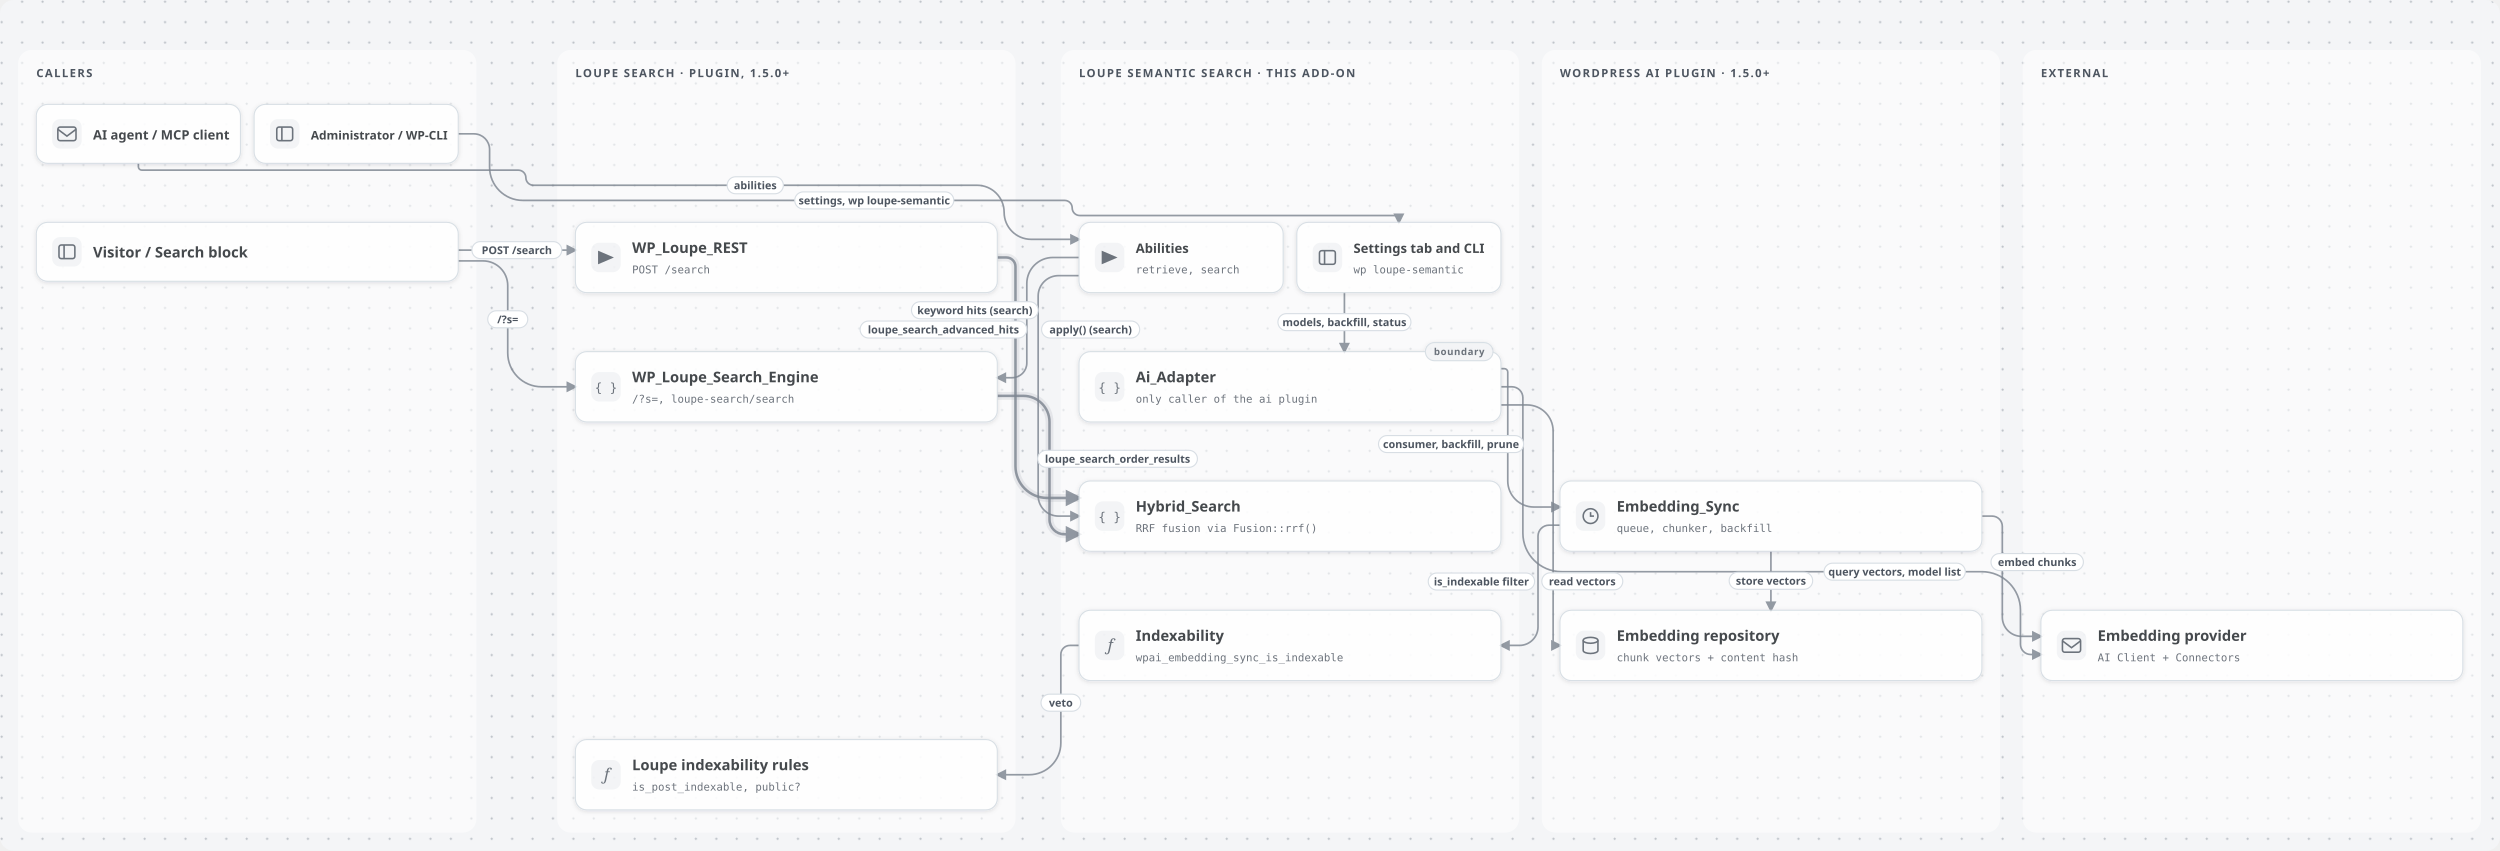
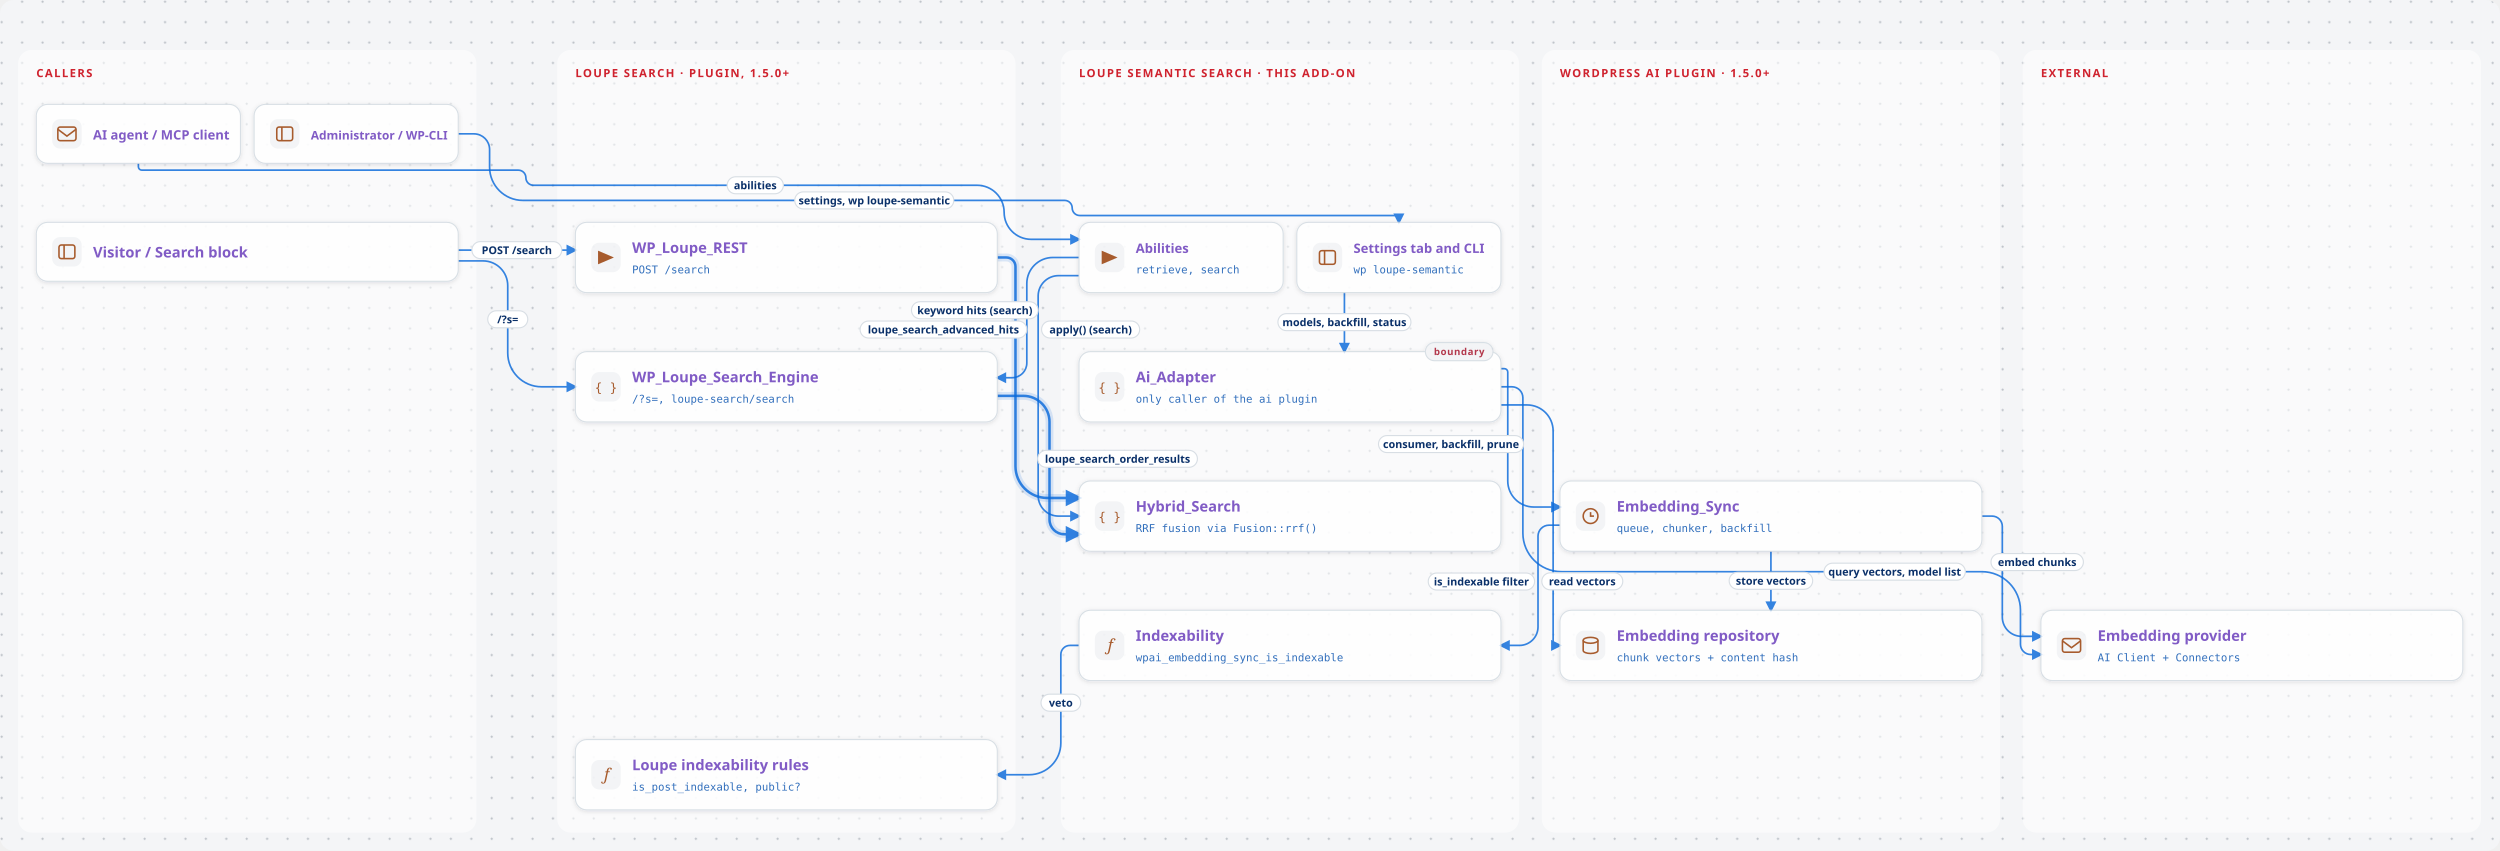
<svg xmlns="http://www.w3.org/2000/svg" viewBox="0 0 2204 750" width="2204" height="750" role="img" aria-label="System context (current)" font-family="-apple-system, BlinkMacSystemFont, &quot;Segoe UI&quot;, &quot;Noto Sans&quot;, Helvetica, Arial, sans-serif">
  <defs>
    <pattern id="dots" width="18" height="18" patternUnits="userSpaceOnUse">
      <circle cx="1.5" cy="1.5" r="1" fill="rgba(140,149,159,.5)" />
    </pattern>
    <marker id="mk-added" viewBox="0 0 10 10" refX="8" refY="5" markerWidth="6.5" markerHeight="6.5" orient="auto-start-reverse">
      <path d="M0,0 L10,5 L0,10 z" fill="#1f883d" />
    </marker>
    <marker id="mko-added" viewBox="0 0 10 10" refX="10" refY="5" markerWidth="6.5" markerHeight="6.5" orient="auto-start-reverse">
      <path d="M2,1 L10,5 L2,9" fill="none" stroke="#1f883d" stroke-width="1.6" stroke-linecap="round" stroke-linejoin="round" />
    </marker>
    <marker id="mk-modified" viewBox="0 0 10 10" refX="8" refY="5" markerWidth="6.5" markerHeight="6.5" orient="auto-start-reverse">
      <path d="M0,0 L10,5 L0,10 z" fill="#bf8700" />
    </marker>
    <marker id="mko-modified" viewBox="0 0 10 10" refX="10" refY="5" markerWidth="6.5" markerHeight="6.5" orient="auto-start-reverse">
      <path d="M2,1 L10,5 L2,9" fill="none" stroke="#bf8700" stroke-width="1.6" stroke-linecap="round" stroke-linejoin="round" />
    </marker>
    <marker id="mk-removed" viewBox="0 0 10 10" refX="8" refY="5" markerWidth="6.5" markerHeight="6.5" orient="auto-start-reverse">
      <path d="M0,0 L10,5 L0,10 z" fill="#cf222e" />
    </marker>
    <marker id="mko-removed" viewBox="0 0 10 10" refX="10" refY="5" markerWidth="6.5" markerHeight="6.5" orient="auto-start-reverse">
      <path d="M2,1 L10,5 L2,9" fill="none" stroke="#cf222e" stroke-width="1.6" stroke-linecap="round" stroke-linejoin="round" />
    </marker>
    <marker id="mk-neutral" viewBox="0 0 10 10" refX="8" refY="5" markerWidth="6.5" markerHeight="6.5" orient="auto-start-reverse">
-       <path d="M0,0 L10,5 L0,10 z" fill="#7d8590" />
+       <path d="M0,0 L10,5 L0,10 z" fill="#0969da" />
    </marker>
    <marker id="mko-neutral" viewBox="0 0 10 10" refX="10" refY="5" markerWidth="6.5" markerHeight="6.5" orient="auto-start-reverse">
-       <path d="M2,1 L10,5 L2,9" fill="none" stroke="#7d8590" stroke-width="1.6" stroke-linecap="round" stroke-linejoin="round" />
+       <path d="M2,1 L10,5 L2,9" fill="none" stroke="#0969da" stroke-width="1.6" stroke-linecap="round" stroke-linejoin="round" />
    </marker>
  </defs>
  <rect x="0" y="0" width="2204" height="750" rx="12" fill="#f4f5f7" />
  <rect x="0" y="0" width="2204" height="750" rx="12" fill="url(#dots)" />
  <g>
    <rect class="lanebox" x="16" y="44" width="404" height="690" rx="12" fill="rgba(255,255,255,.55)" />
-     <text class="lanelabel" x="32" y="68" font-size="10" font-weight="700" letter-spacing=".12em" fill="#4d5560">CALLERS</text>
+     <text class="lanelabel" x="32" y="68" font-size="10" font-weight="700" letter-spacing=".12em" fill="#cf222e">CALLERS</text>
    <rect class="lanebox" x="491.24" y="44" width="404" height="690" rx="12" fill="rgba(255,255,255,.55)" />
-     <text class="lanelabel" x="507.24" y="68" font-size="10" font-weight="700" letter-spacing=".12em" fill="#4d5560">LOUPE SEARCH · PLUGIN, 1.5.0+</text>
+     <text class="lanelabel" x="507.24" y="68" font-size="10" font-weight="700" letter-spacing=".12em" fill="#cf222e">LOUPE SEARCH · PLUGIN, 1.5.0+</text>
    <rect class="lanebox" x="935.24" y="44" width="404" height="690" rx="12" fill="rgba(255,255,255,.55)" />
-     <text class="lanelabel" x="951.24" y="68" font-size="10" font-weight="700" letter-spacing=".12em" fill="#4d5560">LOUPE SEMANTIC SEARCH · THIS ADD-ON</text>
+     <text class="lanelabel" x="951.24" y="68" font-size="10" font-weight="700" letter-spacing=".12em" fill="#cf222e">LOUPE SEMANTIC SEARCH · THIS ADD-ON</text>
    <rect class="lanebox" x="1359.24" y="44" width="404" height="690" rx="12" fill="rgba(255,255,255,.55)" />
-     <text class="lanelabel" x="1375.24" y="68" font-size="10" font-weight="700" letter-spacing=".12em" fill="#4d5560">WORDPRESS AI PLUGIN · 1.5.0+</text>
+     <text class="lanelabel" x="1375.24" y="68" font-size="10" font-weight="700" letter-spacing=".12em" fill="#cf222e">WORDPRESS AI PLUGIN · 1.5.0+</text>
    <rect class="lanebox" x="1783.24" y="44" width="404" height="690" rx="12" fill="rgba(255,255,255,.55)" />
-     <text class="lanelabel" x="1799.24" y="68" font-size="10" font-weight="700" letter-spacing=".12em" fill="#4d5560">EXTERNAL</text>
-   </g>
-   <g>
-     <path class="edge edge-neutral context" d="M404,230 L425.81,230 C437.86,230 447.62,239.76 447.62,251.81 L447.62,311.19 C447.62,327.65 460.97,341 477.43,341 L507.24,341" marker-end="url(#mk-neutral)" fill="none" stroke="#7d8590" stroke-width="1.5" opacity="0.82" />
-     <path class="edge edge-neutral context" d="M404,220.5 L507.24,220.5" marker-end="url(#mk-neutral)" fill="none" stroke="#7d8590" stroke-width="1.5" opacity="0.82" />
-     <path class="edge edge-neutral context" d="M122,144 L122,147 C122,148.66 123.34,150 125,150 L456.95,150 C460.64,150 463.62,152.98 463.62,156.67 C463.62,160.35 466.6,163.33 470.29,163.33 L861.41,163.33 C874.57,163.33 885.24,174 885.24,187.17 C885.24,200.33 895.91,211 909.07,211 L951.24,211" marker-end="url(#mk-neutral)" fill="none" stroke="#7d8590" stroke-width="1.5" opacity="0.82" />
-     <path class="edge edge-neutral context" d="M404,118 L417.81,118 C425.44,118 431.62,124.18 431.62,131.81 L431.62,147.33 C431.62,163.53 444.75,176.67 460.95,176.67 L938.57,176.67 C942.26,176.67 945.24,179.65 945.24,183.33 C945.24,187.02 948.22,190 951.91,190 L1230.24,190 C1231.9,190 1233.24,191.34 1233.24,193 L1233.24,196" marker-end="url(#mk-neutral)" fill="none" stroke="#7d8590" stroke-width="1.5" opacity="0.82" />
-     <path class="glow" stroke="#7d8590" d="M879.24,349 L902.24,349 C914.94,349 925.24,359.3 925.24,372 L925.24,458 C925.24,465.18 931.06,471 938.24,471 L951.24,471" fill="none" stroke-width="7" opacity="0.14" />
-     <path class="edge edge-neutral hero context" d="M879.24,349 L902.24,349 C914.94,349 925.24,359.3 925.24,372 L925.24,458 C925.24,465.18 931.06,471 938.24,471 L951.24,471" marker-end="url(#mk-neutral)" fill="none" stroke="#7d8590" stroke-width="2.25" opacity="0.82" />
-     <path class="glow" stroke="#7d8590" d="M879.24,227 L887.24,227 C891.66,227 895.24,230.58 895.24,235 L895.24,411 C895.24,426.46 907.78,439 923.24,439 L951.24,439" fill="none" stroke-width="7" opacity="0.14" />
-     <path class="edge edge-neutral hero context" d="M879.24,227 L887.24,227 C891.66,227 895.24,230.58 895.24,235 L895.24,411 C895.24,426.46 907.78,439 923.24,439 L951.24,439" marker-end="url(#mk-neutral)" fill="none" stroke="#7d8590" stroke-width="2.25" opacity="0.82" />
-     <path class="edge edge-neutral context" d="M951.24,227 L928.24,227 C915.54,227 905.24,237.3 905.24,250 L905.24,320 C905.24,327.18 899.42,333 892.24,333 L879.24,333" marker-end="url(#mk-neutral)" fill="none" stroke="#7d8590" stroke-width="1.5" opacity="0.82" />
-     <path class="edge edge-neutral context" d="M951.24,243 L933.24,243 C923.3,243 915.24,251.06 915.24,261 L915.24,437 C915.24,446.94 923.3,455 933.24,455 L951.24,455" marker-end="url(#mk-neutral)" fill="none" stroke="#7d8590" stroke-width="1.5" opacity="0.82" />
-     <path class="edge edge-neutral context" d="M951.24,569 L943.24,569 C938.82,569 935.24,572.58 935.24,577 L935.24,655 C935.24,670.46 922.7,683 907.24,683 L879.24,683" marker-end="url(#mk-neutral)" fill="none" stroke="#7d8590" stroke-width="1.5" opacity="0.82" />
-     <path class="edge edge-neutral context" d="M1185.24,258 L1185.24,310" marker-end="url(#mk-neutral)" fill="none" stroke="#7d8590" stroke-width="1.5" opacity="0.82" />
-     <path class="edge edge-neutral context" d="M1323.24,325 L1326.24,325 C1327.9,325 1329.24,326.34 1329.24,328 L1329.24,424 C1329.24,436.7 1339.54,447 1352.24,447 L1375.24,447" marker-end="url(#mk-neutral)" fill="none" stroke="#7d8590" stroke-width="1.5" opacity="0.82" />
-     <path class="edge edge-neutral context" d="M1323.24,357 L1346.24,357 C1358.94,357 1369.24,367.3 1369.24,380 L1369.24,566 C1369.24,567.66 1370.58,569 1372.24,569 L1375.24,569" marker-end="url(#mk-neutral)" fill="none" stroke="#7d8590" stroke-width="1.5" opacity="0.82" />
-     <path class="edge edge-neutral context" d="M1375.24,463 L1365.57,463 C1360.23,463 1355.91,467.33 1355.91,472.67 L1355.91,552.67 C1355.91,561.69 1348.59,569 1339.57,569 L1323.24,569" marker-end="url(#mk-neutral)" fill="none" stroke="#7d8590" stroke-width="1.5" opacity="0.82" />
-     <path class="edge edge-neutral context" d="M1561.24,486 L1561.24,538" marker-end="url(#mk-neutral)" fill="none" stroke="#7d8590" stroke-width="1.5" opacity="0.82" />
-     <path class="edge edge-neutral context" d="M1747.24,455 L1756.24,455 C1761.21,455 1765.24,459.03 1765.24,464 L1765.24,544 C1765.24,553.39 1772.85,561 1782.24,561 L1799.24,561" marker-end="url(#mk-neutral)" fill="none" stroke="#7d8590" stroke-width="1.5" opacity="0.82" />
-     <path class="edge edge-neutral context" d="M1323.24,341 L1332.91,341 C1338.25,341 1342.57,345.33 1342.57,350.67 L1342.57,470 C1342.57,488.78 1357.8,504 1376.57,504 L1747.24,504 C1766.02,504 1781.24,519.22 1781.24,538 L1781.24,568 C1781.24,572.97 1785.27,577 1790.24,577 L1799.24,577" marker-end="url(#mk-neutral)" fill="none" stroke="#7d8590" stroke-width="1.5" opacity="0.82" />
+     <text class="lanelabel" x="1799.24" y="68" font-size="10" font-weight="700" letter-spacing=".12em" fill="#cf222e">EXTERNAL</text>
+   </g>
+   <g>
+     <path class="edge edge-neutral context" d="M404,230 L425.81,230 C437.86,230 447.62,239.76 447.62,251.81 L447.62,311.19 C447.62,327.65 460.97,341 477.43,341 L507.24,341" marker-end="url(#mk-neutral)" fill="none" stroke="#0969da" stroke-width="1.5" opacity="0.82" />
+     <path class="edge edge-neutral context" d="M404,220.5 L507.24,220.5" marker-end="url(#mk-neutral)" fill="none" stroke="#0969da" stroke-width="1.5" opacity="0.82" />
+     <path class="edge edge-neutral context" d="M122,144 L122,147 C122,148.66 123.34,150 125,150 L456.95,150 C460.64,150 463.62,152.98 463.62,156.67 C463.62,160.35 466.6,163.33 470.29,163.33 L861.41,163.33 C874.57,163.33 885.24,174 885.24,187.17 C885.24,200.33 895.91,211 909.07,211 L951.24,211" marker-end="url(#mk-neutral)" fill="none" stroke="#0969da" stroke-width="1.5" opacity="0.82" />
+     <path class="edge edge-neutral context" d="M404,118 L417.81,118 C425.44,118 431.62,124.18 431.62,131.81 L431.62,147.33 C431.62,163.53 444.75,176.67 460.95,176.67 L938.57,176.67 C942.26,176.67 945.24,179.65 945.24,183.33 C945.24,187.02 948.22,190 951.91,190 L1230.24,190 C1231.9,190 1233.24,191.34 1233.24,193 L1233.24,196" marker-end="url(#mk-neutral)" fill="none" stroke="#0969da" stroke-width="1.5" opacity="0.82" />
+     <path class="glow" stroke="#0969da" d="M879.24,349 L902.24,349 C914.94,349 925.24,359.3 925.24,372 L925.24,458 C925.24,465.18 931.06,471 938.24,471 L951.24,471" fill="none" stroke-width="7" opacity="0.14" />
+     <path class="edge edge-neutral hero context" d="M879.24,349 L902.24,349 C914.94,349 925.24,359.3 925.24,372 L925.24,458 C925.24,465.18 931.06,471 938.24,471 L951.24,471" marker-end="url(#mk-neutral)" fill="none" stroke="#0969da" stroke-width="2.25" opacity="0.82" />
+     <path class="glow" stroke="#0969da" d="M879.24,227 L887.24,227 C891.66,227 895.24,230.58 895.24,235 L895.24,411 C895.24,426.46 907.78,439 923.24,439 L951.24,439" fill="none" stroke-width="7" opacity="0.14" />
+     <path class="edge edge-neutral hero context" d="M879.24,227 L887.24,227 C891.66,227 895.24,230.58 895.24,235 L895.24,411 C895.24,426.46 907.78,439 923.24,439 L951.24,439" marker-end="url(#mk-neutral)" fill="none" stroke="#0969da" stroke-width="2.25" opacity="0.82" />
+     <path class="edge edge-neutral context" d="M951.24,227 L928.24,227 C915.54,227 905.24,237.3 905.24,250 L905.24,320 C905.24,327.18 899.42,333 892.24,333 L879.24,333" marker-end="url(#mk-neutral)" fill="none" stroke="#0969da" stroke-width="1.5" opacity="0.82" />
+     <path class="edge edge-neutral context" d="M951.24,243 L933.24,243 C923.3,243 915.24,251.06 915.24,261 L915.24,437 C915.24,446.94 923.3,455 933.24,455 L951.24,455" marker-end="url(#mk-neutral)" fill="none" stroke="#0969da" stroke-width="1.5" opacity="0.82" />
+     <path class="edge edge-neutral context" d="M951.24,569 L943.24,569 C938.82,569 935.24,572.58 935.24,577 L935.24,655 C935.24,670.46 922.7,683 907.24,683 L879.24,683" marker-end="url(#mk-neutral)" fill="none" stroke="#0969da" stroke-width="1.5" opacity="0.82" />
+     <path class="edge edge-neutral context" d="M1185.24,258 L1185.24,310" marker-end="url(#mk-neutral)" fill="none" stroke="#0969da" stroke-width="1.5" opacity="0.82" />
+     <path class="edge edge-neutral context" d="M1323.24,325 L1326.24,325 C1327.9,325 1329.24,326.34 1329.24,328 L1329.24,424 C1329.24,436.7 1339.54,447 1352.24,447 L1375.24,447" marker-end="url(#mk-neutral)" fill="none" stroke="#0969da" stroke-width="1.5" opacity="0.82" />
+     <path class="edge edge-neutral context" d="M1323.24,357 L1346.24,357 C1358.94,357 1369.24,367.3 1369.24,380 L1369.24,566 C1369.24,567.66 1370.58,569 1372.24,569 L1375.24,569" marker-end="url(#mk-neutral)" fill="none" stroke="#0969da" stroke-width="1.5" opacity="0.82" />
+     <path class="edge edge-neutral context" d="M1375.24,463 L1365.57,463 C1360.23,463 1355.91,467.33 1355.91,472.67 L1355.91,552.67 C1355.91,561.69 1348.59,569 1339.57,569 L1323.24,569" marker-end="url(#mk-neutral)" fill="none" stroke="#0969da" stroke-width="1.5" opacity="0.82" />
+     <path class="edge edge-neutral context" d="M1561.24,486 L1561.24,538" marker-end="url(#mk-neutral)" fill="none" stroke="#0969da" stroke-width="1.5" opacity="0.82" />
+     <path class="edge edge-neutral context" d="M1747.24,455 L1756.24,455 C1761.21,455 1765.24,459.03 1765.24,464 L1765.24,544 C1765.24,553.39 1772.85,561 1782.24,561 L1799.24,561" marker-end="url(#mk-neutral)" fill="none" stroke="#0969da" stroke-width="1.5" opacity="0.82" />
+     <path class="edge edge-neutral context" d="M1323.24,341 L1332.91,341 C1338.25,341 1342.57,345.33 1342.57,350.67 L1342.57,470 C1342.57,488.78 1357.8,504 1376.57,504 L1747.24,504 C1766.02,504 1781.24,519.22 1781.24,538 L1781.24,568 C1781.24,572.97 1785.27,577 1790.24,577 L1799.24,577" marker-end="url(#mk-neutral)" fill="none" stroke="#0969da" stroke-width="1.5" opacity="0.82" />
  </g>
  <g>
    <g class="cardsh context" filter="drop-shadow(0 1px 2px rgba(31,35,40,.14))" opacity="0.82">
      <rect class="card" x="32" y="92" width="180" height="52" rx="10" fill="#ffffff" stroke-width="1" stroke="#d1d9e0" />
      <rect class="chip" x="46" y="105" width="26" height="26" rx="7" fill="#f1f3f5" />
      <g>
-         <rect class="glyph-stroke" x="51" y="112" width="16" height="12" rx="2" stroke="#4d5560" stroke-width="1.4" fill="none" />
-         <path class="glyph-stroke" d="M51,114 l8,6 8,-6" stroke="#4d5560" stroke-width="1.4" fill="none" />
-       </g>
-       <text class="ntitle" x="82" y="123" font-size="11.5" font-weight="600" fill="#1f2328">AI agent / MCP client</text>
+         <rect class="glyph-stroke" x="51" y="112" width="16" height="12" rx="2" stroke="#953800" stroke-width="1.4" fill="none" />
+         <path class="glyph-stroke" d="M51,114 l8,6 8,-6" stroke="#953800" stroke-width="1.4" fill="none" />
+       </g>
+       <text class="ntitle" x="82" y="123" font-size="11.5" font-weight="600" fill="#6639ba">AI agent / MCP client</text>
    </g>
    <g class="cardsh context" filter="drop-shadow(0 1px 2px rgba(31,35,40,.14))" opacity="0.82">
      <rect class="card" x="224" y="92" width="180" height="52" rx="10" fill="#ffffff" stroke-width="1" stroke="#d1d9e0" />
      <rect class="chip" x="238" y="105" width="26" height="26" rx="7" fill="#f1f3f5" />
      <g>
-         <rect class="glyph-stroke" x="244" y="112" width="14" height="12" rx="2" stroke="#4d5560" stroke-width="1.4" fill="none" />
-         <path class="glyph-stroke" d="M248.5,112 v12" stroke="#4d5560" stroke-width="1.4" fill="none" />
-       </g>
-       <text class="ntitle" x="274" y="123" font-size="10.5" font-weight="600" fill="#1f2328">Administrator / WP-CLI</text>
+         <rect class="glyph-stroke" x="244" y="112" width="14" height="12" rx="2" stroke="#953800" stroke-width="1.4" fill="none" />
+         <path class="glyph-stroke" d="M248.5,112 v12" stroke="#953800" stroke-width="1.4" fill="none" />
+       </g>
+       <text class="ntitle" x="274" y="123" font-size="10.5" font-weight="600" fill="#6639ba">Administrator / WP-CLI</text>
    </g>
    <g class="cardsh context" filter="drop-shadow(0 1px 2px rgba(31,35,40,.14))" opacity="0.82">
      <rect class="card" x="32" y="196" width="372" height="52" rx="10" fill="#ffffff" stroke-width="1" stroke="#d1d9e0" />
      <rect class="chip" x="46" y="209" width="26" height="26" rx="7" fill="#f1f3f5" />
      <g>
-         <rect class="glyph-stroke" x="52" y="216" width="14" height="12" rx="2" stroke="#4d5560" stroke-width="1.4" fill="none" />
-         <path class="glyph-stroke" d="M56.5,216 v12" stroke="#4d5560" stroke-width="1.4" fill="none" />
-       </g>
-       <text class="ntitle" x="82" y="227" font-size="13" font-weight="600" fill="#1f2328">Visitor / Search block</text>
+         <rect class="glyph-stroke" x="52" y="216" width="14" height="12" rx="2" stroke="#953800" stroke-width="1.4" fill="none" />
+         <path class="glyph-stroke" d="M56.5,216 v12" stroke="#953800" stroke-width="1.4" fill="none" />
+       </g>
+       <text class="ntitle" x="82" y="227" font-size="13" font-weight="600" fill="#6639ba">Visitor / Search block</text>
    </g>
    <g class="cardsh context" filter="drop-shadow(0 1px 2px rgba(31,35,40,.14))" opacity="0.82">
      <rect class="card" x="507.24" y="196" width="372" height="62" rx="10" fill="#ffffff" stroke-width="1" stroke="#d1d9e0" />
      <rect class="chip" x="521.24" y="214" width="26" height="26" rx="7" fill="#f1f3f5" />
      <g>
-         <path class="glyph" fill="#4d5560" d="M527.24,221 L541.24,227 L527.24,233 Z" />
-       </g>
-       <text class="ntitle" x="557.24" y="223" font-size="13" font-weight="600" fill="#1f2328">WP_Loupe_REST</text>
-       <text class="nsub" x="557.24" y="241" font-size="9.5" fill="#4d5560" font-family="ui-monospace, SFMono-Regular, &quot;SF Mono&quot;, Menlo, Consolas, monospace">POST /search</text>
+         <path class="glyph" fill="#953800" d="M527.24,221 L541.24,227 L527.24,233 Z" />
+       </g>
+       <text class="ntitle" x="557.24" y="223" font-size="13" font-weight="600" fill="#6639ba">WP_Loupe_REST</text>
+       <text class="nsub" x="557.24" y="241" font-size="9.5" fill="#0550ae" font-family="ui-monospace, SFMono-Regular, &quot;SF Mono&quot;, Menlo, Consolas, monospace">POST /search</text>
    </g>
    <g class="cardsh context" filter="drop-shadow(0 1px 2px rgba(31,35,40,.14))" opacity="0.82">
      <rect class="card" x="507.24" y="310" width="372" height="62" rx="10" fill="#ffffff" stroke-width="1" stroke="#d1d9e0" />
      <rect class="chip" x="521.24" y="328" width="26" height="26" rx="7" fill="#f1f3f5" />
      <g>
-         <text class="glyph" x="534.24" y="345.5" text-anchor="middle" fill="#4d5560" font-size="11" font-family="ui-monospace, SFMono-Regular, &quot;SF Mono&quot;, Menlo, Consolas, monospace">{ }</text>
-       </g>
-       <text class="ntitle" x="557.24" y="337" font-size="13" font-weight="600" fill="#1f2328">WP_Loupe_Search_Engine</text>
-       <text class="nsub" x="557.24" y="355" font-size="9.5" fill="#4d5560" font-family="ui-monospace, SFMono-Regular, &quot;SF Mono&quot;, Menlo, Consolas, monospace">/?s=, loupe-search/search</text>
+         <text class="glyph" x="534.24" y="345.5" text-anchor="middle" fill="#953800" font-size="11" font-family="ui-monospace, SFMono-Regular, &quot;SF Mono&quot;, Menlo, Consolas, monospace">{ }</text>
+       </g>
+       <text class="ntitle" x="557.24" y="337" font-size="13" font-weight="600" fill="#6639ba">WP_Loupe_Search_Engine</text>
+       <text class="nsub" x="557.24" y="355" font-size="9.5" fill="#0550ae" font-family="ui-monospace, SFMono-Regular, &quot;SF Mono&quot;, Menlo, Consolas, monospace">/?s=, loupe-search/search</text>
    </g>
    <g class="cardsh context" filter="drop-shadow(0 1px 2px rgba(31,35,40,.14))" opacity="0.82">
      <rect class="card" x="507.24" y="652" width="372" height="62" rx="10" fill="#ffffff" stroke-width="1" stroke="#d1d9e0" />
      <rect class="chip" x="521.24" y="670" width="26" height="26" rx="7" fill="#f1f3f5" />
      <g>
-         <text class="glyph" x="534.24" y="687.5" text-anchor="middle" fill="#4d5560" font-size="14" font-style="italic" font-family="Georgia,serif">ƒ</text>
-       </g>
-       <text class="ntitle" x="557.24" y="679" font-size="13" font-weight="600" fill="#1f2328">Loupe indexability rules</text>
-       <text class="nsub" x="557.24" y="697" font-size="9.5" fill="#4d5560" font-family="ui-monospace, SFMono-Regular, &quot;SF Mono&quot;, Menlo, Consolas, monospace">is_post_indexable, public?</text>
+         <text class="glyph" x="534.24" y="687.5" text-anchor="middle" fill="#953800" font-size="14" font-style="italic" font-family="Georgia,serif">ƒ</text>
+       </g>
+       <text class="ntitle" x="557.24" y="679" font-size="13" font-weight="600" fill="#6639ba">Loupe indexability rules</text>
+       <text class="nsub" x="557.24" y="697" font-size="9.5" fill="#0550ae" font-family="ui-monospace, SFMono-Regular, &quot;SF Mono&quot;, Menlo, Consolas, monospace">is_post_indexable, public?</text>
    </g>
    <g class="cardsh context" filter="drop-shadow(0 1px 2px rgba(31,35,40,.14))" opacity="0.82">
      <rect class="card" x="951.24" y="196" width="180" height="62" rx="10" fill="#ffffff" stroke-width="1" stroke="#d1d9e0" />
      <rect class="chip" x="965.24" y="214" width="26" height="26" rx="7" fill="#f1f3f5" />
      <g>
-         <path class="glyph" fill="#4d5560" d="M971.24,221 L985.24,227 L971.24,233 Z" />
-       </g>
-       <text class="ntitle" x="1001.24" y="223" font-size="11.5" font-weight="600" fill="#1f2328">Abilities</text>
-       <text class="nsub" x="1001.24" y="241" font-size="9.5" fill="#4d5560" font-family="ui-monospace, SFMono-Regular, &quot;SF Mono&quot;, Menlo, Consolas, monospace">retrieve, search</text>
+         <path class="glyph" fill="#953800" d="M971.24,221 L985.24,227 L971.24,233 Z" />
+       </g>
+       <text class="ntitle" x="1001.24" y="223" font-size="11.5" font-weight="600" fill="#6639ba">Abilities</text>
+       <text class="nsub" x="1001.24" y="241" font-size="9.5" fill="#0550ae" font-family="ui-monospace, SFMono-Regular, &quot;SF Mono&quot;, Menlo, Consolas, monospace">retrieve, search</text>
    </g>
    <g class="cardsh context" filter="drop-shadow(0 1px 2px rgba(31,35,40,.14))" opacity="0.82">
      <rect class="card" x="1143.24" y="196" width="180" height="62" rx="10" fill="#ffffff" stroke-width="1" stroke="#d1d9e0" />
      <rect class="chip" x="1157.24" y="214" width="26" height="26" rx="7" fill="#f1f3f5" />
      <g>
-         <rect class="glyph-stroke" x="1163.24" y="221" width="14" height="12" rx="2" stroke="#4d5560" stroke-width="1.4" fill="none" />
-         <path class="glyph-stroke" d="M1167.74,221 v12" stroke="#4d5560" stroke-width="1.4" fill="none" />
-       </g>
-       <text class="ntitle" x="1193.24" y="223" font-size="11.5" font-weight="600" fill="#1f2328">Settings tab and CLI</text>
-       <text class="nsub" x="1193.24" y="241" font-size="9.5" fill="#4d5560" font-family="ui-monospace, SFMono-Regular, &quot;SF Mono&quot;, Menlo, Consolas, monospace">wp loupe-semantic</text>
+         <rect class="glyph-stroke" x="1163.24" y="221" width="14" height="12" rx="2" stroke="#953800" stroke-width="1.4" fill="none" />
+         <path class="glyph-stroke" d="M1167.74,221 v12" stroke="#953800" stroke-width="1.4" fill="none" />
+       </g>
+       <text class="ntitle" x="1193.24" y="223" font-size="11.5" font-weight="600" fill="#6639ba">Settings tab and CLI</text>
+       <text class="nsub" x="1193.24" y="241" font-size="9.5" fill="#0550ae" font-family="ui-monospace, SFMono-Regular, &quot;SF Mono&quot;, Menlo, Consolas, monospace">wp loupe-semantic</text>
    </g>
    <g class="cardsh context" filter="drop-shadow(0 1px 2px rgba(31,35,40,.14))" opacity="0.82">
      <rect class="card" x="951.24" y="310" width="372" height="62" rx="10" fill="#ffffff" stroke-width="1" stroke="#d1d9e0" />
      <rect class="chip" x="965.24" y="328" width="26" height="26" rx="7" fill="#f1f3f5" />
      <g>
-         <text class="glyph" x="978.24" y="345.5" text-anchor="middle" fill="#4d5560" font-size="11" font-family="ui-monospace, SFMono-Regular, &quot;SF Mono&quot;, Menlo, Consolas, monospace">{ }</text>
-       </g>
-       <text class="ntitle" x="1001.24" y="337" font-size="13" font-weight="600" fill="#1f2328">Ai_Adapter</text>
-       <text class="nsub" x="1001.24" y="355" font-size="9.5" fill="#4d5560" font-family="ui-monospace, SFMono-Regular, &quot;SF Mono&quot;, Menlo, Consolas, monospace">only caller of the ai plugin</text>
+         <text class="glyph" x="978.24" y="345.5" text-anchor="middle" fill="#953800" font-size="11" font-family="ui-monospace, SFMono-Regular, &quot;SF Mono&quot;, Menlo, Consolas, monospace">{ }</text>
+       </g>
+       <text class="ntitle" x="1001.24" y="337" font-size="13" font-weight="600" fill="#6639ba">Ai_Adapter</text>
+       <text class="nsub" x="1001.24" y="355" font-size="9.5" fill="#0550ae" font-family="ui-monospace, SFMono-Regular, &quot;SF Mono&quot;, Menlo, Consolas, monospace">only caller of the ai plugin</text>
      <g class="bdg bdg-neutral">
        <rect x="1256.6" y="302" width="59.64" height="16" rx="8" fill="#f1f3f5" stroke="#d1d9e0" stroke-width="1" />
-         <text x="1286.42" y="313" text-anchor="middle" font-size="8.5" font-weight="700" letter-spacing=".06em" fill="#4d5560">boundary</text>
+         <text x="1286.42" y="313" text-anchor="middle" font-size="8.5" font-weight="700" letter-spacing=".06em" fill="#a40e26">boundary</text>
      </g>
    </g>
    <g class="cardsh context" filter="drop-shadow(0 1px 2px rgba(31,35,40,.14))" opacity="0.82">
      <rect class="card" x="951.24" y="424" width="372" height="62" rx="10" fill="#ffffff" stroke-width="1" stroke="#d1d9e0" />
      <rect class="chip" x="965.24" y="442" width="26" height="26" rx="7" fill="#f1f3f5" />
      <g>
-         <text class="glyph" x="978.24" y="459.5" text-anchor="middle" fill="#4d5560" font-size="11" font-family="ui-monospace, SFMono-Regular, &quot;SF Mono&quot;, Menlo, Consolas, monospace">{ }</text>
-       </g>
-       <text class="ntitle" x="1001.24" y="451" font-size="13" font-weight="600" fill="#1f2328">Hybrid_Search</text>
-       <text class="nsub" x="1001.24" y="469" font-size="9.5" fill="#4d5560" font-family="ui-monospace, SFMono-Regular, &quot;SF Mono&quot;, Menlo, Consolas, monospace">RRF fusion via Fusion::rrf()</text>
+         <text class="glyph" x="978.24" y="459.5" text-anchor="middle" fill="#953800" font-size="11" font-family="ui-monospace, SFMono-Regular, &quot;SF Mono&quot;, Menlo, Consolas, monospace">{ }</text>
+       </g>
+       <text class="ntitle" x="1001.24" y="451" font-size="13" font-weight="600" fill="#6639ba">Hybrid_Search</text>
+       <text class="nsub" x="1001.24" y="469" font-size="9.5" fill="#0550ae" font-family="ui-monospace, SFMono-Regular, &quot;SF Mono&quot;, Menlo, Consolas, monospace">RRF fusion via Fusion::rrf()</text>
    </g>
    <g class="cardsh context" filter="drop-shadow(0 1px 2px rgba(31,35,40,.14))" opacity="0.82">
      <rect class="card" x="951.24" y="538" width="372" height="62" rx="10" fill="#ffffff" stroke-width="1" stroke="#d1d9e0" />
      <rect class="chip" x="965.24" y="556" width="26" height="26" rx="7" fill="#f1f3f5" />
      <g>
-         <text class="glyph" x="978.24" y="573.5" text-anchor="middle" fill="#4d5560" font-size="14" font-style="italic" font-family="Georgia,serif">ƒ</text>
-       </g>
-       <text class="ntitle" x="1001.24" y="565" font-size="13" font-weight="600" fill="#1f2328">Indexability</text>
-       <text class="nsub" x="1001.24" y="583" font-size="9.5" fill="#4d5560" font-family="ui-monospace, SFMono-Regular, &quot;SF Mono&quot;, Menlo, Consolas, monospace">wpai_embedding_sync_is_indexable</text>
+         <text class="glyph" x="978.24" y="573.5" text-anchor="middle" fill="#953800" font-size="14" font-style="italic" font-family="Georgia,serif">ƒ</text>
+       </g>
+       <text class="ntitle" x="1001.24" y="565" font-size="13" font-weight="600" fill="#6639ba">Indexability</text>
+       <text class="nsub" x="1001.24" y="583" font-size="9.5" fill="#0550ae" font-family="ui-monospace, SFMono-Regular, &quot;SF Mono&quot;, Menlo, Consolas, monospace">wpai_embedding_sync_is_indexable</text>
    </g>
    <g class="cardsh context" filter="drop-shadow(0 1px 2px rgba(31,35,40,.14))" opacity="0.82">
      <rect class="card" x="1375.24" y="424" width="372" height="62" rx="10" fill="#ffffff" stroke-width="1" stroke="#d1d9e0" />
      <rect class="chip" x="1389.24" y="442" width="26" height="26" rx="7" fill="#f1f3f5" />
      <g>
-         <circle class="glyph-stroke" stroke="#4d5560" stroke-width="1.4" fill="none" cx="1402.24" cy="455" r="6.5" />
-         <path class="glyph-stroke" d="M1402.24,451.5 V455 H1405.24" stroke="#4d5560" stroke-width="1.4" fill="none" />
-       </g>
-       <text class="ntitle" x="1425.24" y="451" font-size="13" font-weight="600" fill="#1f2328">Embedding_Sync</text>
-       <text class="nsub" x="1425.24" y="469" font-size="9.5" fill="#4d5560" font-family="ui-monospace, SFMono-Regular, &quot;SF Mono&quot;, Menlo, Consolas, monospace">queue, chunker, backfill</text>
+         <circle class="glyph-stroke" stroke="#953800" stroke-width="1.4" fill="none" cx="1402.24" cy="455" r="6.5" />
+         <path class="glyph-stroke" d="M1402.24,451.5 V455 H1405.24" stroke="#953800" stroke-width="1.4" fill="none" />
+       </g>
+       <text class="ntitle" x="1425.24" y="451" font-size="13" font-weight="600" fill="#6639ba">Embedding_Sync</text>
+       <text class="nsub" x="1425.24" y="469" font-size="9.5" fill="#0550ae" font-family="ui-monospace, SFMono-Regular, &quot;SF Mono&quot;, Menlo, Consolas, monospace">queue, chunker, backfill</text>
    </g>
    <g class="cardsh context" filter="drop-shadow(0 1px 2px rgba(31,35,40,.14))" opacity="0.82">
      <rect class="card" x="1375.24" y="538" width="372" height="62" rx="10" fill="#ffffff" stroke-width="1" stroke="#d1d9e0" />
      <rect class="chip" x="1389.24" y="556" width="26" height="26" rx="7" fill="#f1f3f5" />
      <g>
-         <ellipse class="glyph-stroke" stroke="#4d5560" stroke-width="1.4" fill="none" cx="1402.24" cy="564.5" rx="6.5" ry="2.6" />
-         <path class="glyph-stroke" d="M1395.74,564.5 v9 a6.5,2.6 0 0 0 13 0 v-9" stroke="#4d5560" stroke-width="1.4" fill="none" />
-       </g>
-       <text class="ntitle" x="1425.24" y="565" font-size="13" font-weight="600" fill="#1f2328">Embedding repository</text>
-       <text class="nsub" x="1425.24" y="583" font-size="9.5" fill="#4d5560" font-family="ui-monospace, SFMono-Regular, &quot;SF Mono&quot;, Menlo, Consolas, monospace">chunk vectors + content hash</text>
+         <ellipse class="glyph-stroke" stroke="#953800" stroke-width="1.4" fill="none" cx="1402.24" cy="564.5" rx="6.5" ry="2.6" />
+         <path class="glyph-stroke" d="M1395.74,564.5 v9 a6.5,2.6 0 0 0 13 0 v-9" stroke="#953800" stroke-width="1.4" fill="none" />
+       </g>
+       <text class="ntitle" x="1425.24" y="565" font-size="13" font-weight="600" fill="#6639ba">Embedding repository</text>
+       <text class="nsub" x="1425.24" y="583" font-size="9.5" fill="#0550ae" font-family="ui-monospace, SFMono-Regular, &quot;SF Mono&quot;, Menlo, Consolas, monospace">chunk vectors + content hash</text>
    </g>
    <g class="cardsh context" filter="drop-shadow(0 1px 2px rgba(31,35,40,.14))" opacity="0.82">
      <rect class="card" x="1799.24" y="538" width="372" height="62" rx="10" fill="#ffffff" stroke-width="1" stroke="#d1d9e0" />
      <rect class="chip" x="1813.24" y="556" width="26" height="26" rx="7" fill="#f1f3f5" />
      <g>
-         <rect class="glyph-stroke" x="1818.24" y="563" width="16" height="12" rx="2" stroke="#4d5560" stroke-width="1.4" fill="none" />
-         <path class="glyph-stroke" d="M1818.24,565 l8,6 8,-6" stroke="#4d5560" stroke-width="1.4" fill="none" />
-       </g>
-       <text class="ntitle" x="1849.24" y="565" font-size="13" font-weight="600" fill="#1f2328">Embedding provider</text>
-       <text class="nsub" x="1849.24" y="583" font-size="9.5" fill="#4d5560" font-family="ui-monospace, SFMono-Regular, &quot;SF Mono&quot;, Menlo, Consolas, monospace">AI Client + Connectors</text>
+         <rect class="glyph-stroke" x="1818.24" y="563" width="16" height="12" rx="2" stroke="#953800" stroke-width="1.4" fill="none" />
+         <path class="glyph-stroke" d="M1818.24,565 l8,6 8,-6" stroke="#953800" stroke-width="1.4" fill="none" />
+       </g>
+       <text class="ntitle" x="1849.24" y="565" font-size="13" font-weight="600" fill="#6639ba">Embedding provider</text>
+       <text class="nsub" x="1849.24" y="583" font-size="9.5" fill="#0550ae" font-family="ui-monospace, SFMono-Regular, &quot;SF Mono&quot;, Menlo, Consolas, monospace">AI Client + Connectors</text>
    </g>
  </g>
  <g>
    <g>
      <rect class="lpill" x="429.97" y="274" width="35.31" height="15" rx="7.5" fill="#ffffff" stroke="#d8dee4" stroke-width="1" />
-       <text class="ltext" x="447.62" y="285" text-anchor="middle" font-size="9.5" font-weight="600" fill="#4d5560">/?s=</text>
+       <text class="ltext" x="447.62" y="285" text-anchor="middle" font-size="9.5" font-weight="600" fill="#0a3069">/?s=</text>
    </g>
    <g>
      <rect class="lpill" x="416" y="213" width="79.24" height="15" rx="7.5" fill="#ffffff" stroke="#d8dee4" stroke-width="1" />
-       <text class="ltext" x="455.62" y="224" text-anchor="middle" font-size="9.5" font-weight="600" fill="#4d5560">POST /search</text>
+       <text class="ltext" x="455.62" y="224" text-anchor="middle" font-size="9.5" font-weight="600" fill="#0a3069">POST /search</text>
    </g>
    <g>
      <rect class="lpill" x="641.06" y="155.83" width="49.57" height="15" rx="7.5" fill="#ffffff" stroke="#d8dee4" stroke-width="1" />
-       <text class="ltext" x="665.85" y="166.83" text-anchor="middle" font-size="9.5" font-weight="600" fill="#4d5560">abilities</text>
+       <text class="ltext" x="665.85" y="166.83" text-anchor="middle" font-size="9.5" font-weight="600" fill="#0a3069">abilities</text>
    </g>
    <g>
      <rect class="lpill" x="700.63" y="169.17" width="140.24" height="15" rx="7.5" fill="#ffffff" stroke="#d8dee4" stroke-width="1" />
-       <text class="ltext" x="770.75" y="180.17" text-anchor="middle" font-size="9.5" font-weight="600" fill="#4d5560">settings, wp loupe-semantic</text>
+       <text class="ltext" x="770.75" y="180.17" text-anchor="middle" font-size="9.5" font-weight="600" fill="#0a3069">settings, wp loupe-semantic</text>
    </g>
    <g>
      <rect class="lpill" x="914.84" y="397" width="140.81" height="15" rx="7.5" fill="#ffffff" stroke="#d8dee4" stroke-width="1" />
-       <text class="ltext" x="985.24" y="408" text-anchor="middle" font-size="9.5" font-weight="600" fill="#4d5560">loupe_search_order_results</text>
+       <text class="ltext" x="985.24" y="408" text-anchor="middle" font-size="9.5" font-weight="600" fill="#0a3069">loupe_search_order_results</text>
    </g>
    <g>
      <rect class="lpill" x="758.26" y="283" width="146.98" height="15" rx="7.5" fill="#ffffff" stroke="#d8dee4" stroke-width="1" />
-       <text class="ltext" x="831.75" y="294" text-anchor="middle" font-size="9.5" font-weight="600" fill="#4d5560">loupe_search_advanced_hits</text>
+       <text class="ltext" x="831.75" y="294" text-anchor="middle" font-size="9.5" font-weight="600" fill="#0a3069">loupe_search_advanced_hits</text>
    </g>
    <g>
      <rect class="lpill" x="803.55" y="266" width="111.69" height="15" rx="7.5" fill="#ffffff" stroke="#d8dee4" stroke-width="1" />
-       <text class="ltext" x="859.4" y="277" text-anchor="middle" font-size="9.5" font-weight="600" fill="#4d5560">keyword hits (search)</text>
+       <text class="ltext" x="859.4" y="277" text-anchor="middle" font-size="9.5" font-weight="600" fill="#0a3069">keyword hits (search)</text>
    </g>
    <g>
      <rect class="lpill" x="918.24" y="283" width="86.5" height="15" rx="7.5" fill="#ffffff" stroke="#d8dee4" stroke-width="1" />
-       <text class="ltext" x="961.49" y="294" text-anchor="middle" font-size="9.5" font-weight="600" fill="#4d5560">apply() (search)</text>
+       <text class="ltext" x="961.49" y="294" text-anchor="middle" font-size="9.5" font-weight="600" fill="#0a3069">apply() (search)</text>
    </g>
    <g>
      <rect class="lpill" x="917.73" y="612" width="35.03" height="15" rx="7.5" fill="#ffffff" stroke="#d8dee4" stroke-width="1" />
-       <text class="ltext" x="935.24" y="623" text-anchor="middle" font-size="9.5" font-weight="600" fill="#4d5560">veto</text>
+       <text class="ltext" x="935.24" y="623" text-anchor="middle" font-size="9.5" font-weight="600" fill="#0a3069">veto</text>
    </g>
    <g>
      <rect class="lpill" x="1126.6" y="276.5" width="117.29" height="15" rx="7.5" fill="#ffffff" stroke="#d8dee4" stroke-width="1" />
-       <text class="ltext" x="1185.24" y="287.5" text-anchor="middle" font-size="9.5" font-weight="600" fill="#4d5560">models, backfill, status</text>
+       <text class="ltext" x="1185.24" y="287.5" text-anchor="middle" font-size="9.5" font-weight="600" fill="#0a3069">models, backfill, status</text>
    </g>
    <g>
      <rect class="lpill" x="1215.28" y="384" width="127.93" height="15" rx="7.5" fill="#ffffff" stroke="#d8dee4" stroke-width="1" />
-       <text class="ltext" x="1279.24" y="395" text-anchor="middle" font-size="9.5" font-weight="600" fill="#4d5560">consumer, backfill, prune</text>
+       <text class="ltext" x="1279.24" y="395" text-anchor="middle" font-size="9.5" font-weight="600" fill="#0a3069">consumer, backfill, prune</text>
    </g>
    <g>
      <rect class="lpill" x="1359.24" y="505" width="71.41" height="15" rx="7.5" fill="#ffffff" stroke="#d8dee4" stroke-width="1" />
-       <text class="ltext" x="1394.95" y="516" text-anchor="middle" font-size="9.5" font-weight="600" fill="#4d5560">read vectors</text>
+       <text class="ltext" x="1394.95" y="516" text-anchor="middle" font-size="9.5" font-weight="600" fill="#0a3069">read vectors</text>
    </g>
    <g>
      <rect class="lpill" x="1259.12" y="505.17" width="93.79" height="15" rx="7.5" fill="#ffffff" stroke="#d8dee4" stroke-width="1" />
-       <text class="ltext" x="1306.01" y="516.17" text-anchor="middle" font-size="9.5" font-weight="600" fill="#4d5560">is_indexable filter</text>
+       <text class="ltext" x="1306.01" y="516.17" text-anchor="middle" font-size="9.5" font-weight="600" fill="#0a3069">is_indexable filter</text>
    </g>
    <g>
      <rect class="lpill" x="1524.42" y="504.5" width="73.64" height="15" rx="7.5" fill="#ffffff" stroke="#d8dee4" stroke-width="1" />
-       <text class="ltext" x="1561.24" y="515.5" text-anchor="middle" font-size="9.5" font-weight="600" fill="#4d5560">store vectors</text>
+       <text class="ltext" x="1561.24" y="515.5" text-anchor="middle" font-size="9.5" font-weight="600" fill="#0a3069">store vectors</text>
    </g>
    <g>
      <rect class="lpill" x="1755.24" y="488" width="81.49" height="15" rx="7.5" fill="#ffffff" stroke="#d8dee4" stroke-width="1" />
-       <text class="ltext" x="1795.99" y="499" text-anchor="middle" font-size="9.5" font-weight="600" fill="#4d5560">embed chunks</text>
+       <text class="ltext" x="1795.99" y="499" text-anchor="middle" font-size="9.5" font-weight="600" fill="#0a3069">embed chunks</text>
    </g>
    <g>
      <rect class="lpill" x="1608.06" y="496.5" width="124.56" height="15" rx="7.5" fill="#ffffff" stroke="#d8dee4" stroke-width="1" />
-       <text class="ltext" x="1670.34" y="507.5" text-anchor="middle" font-size="9.5" font-weight="600" fill="#4d5560">query vectors, model list</text>
+       <text class="ltext" x="1670.34" y="507.5" text-anchor="middle" font-size="9.5" font-weight="600" fill="#0a3069">query vectors, model list</text>
    </g>
  </g>
</svg>
